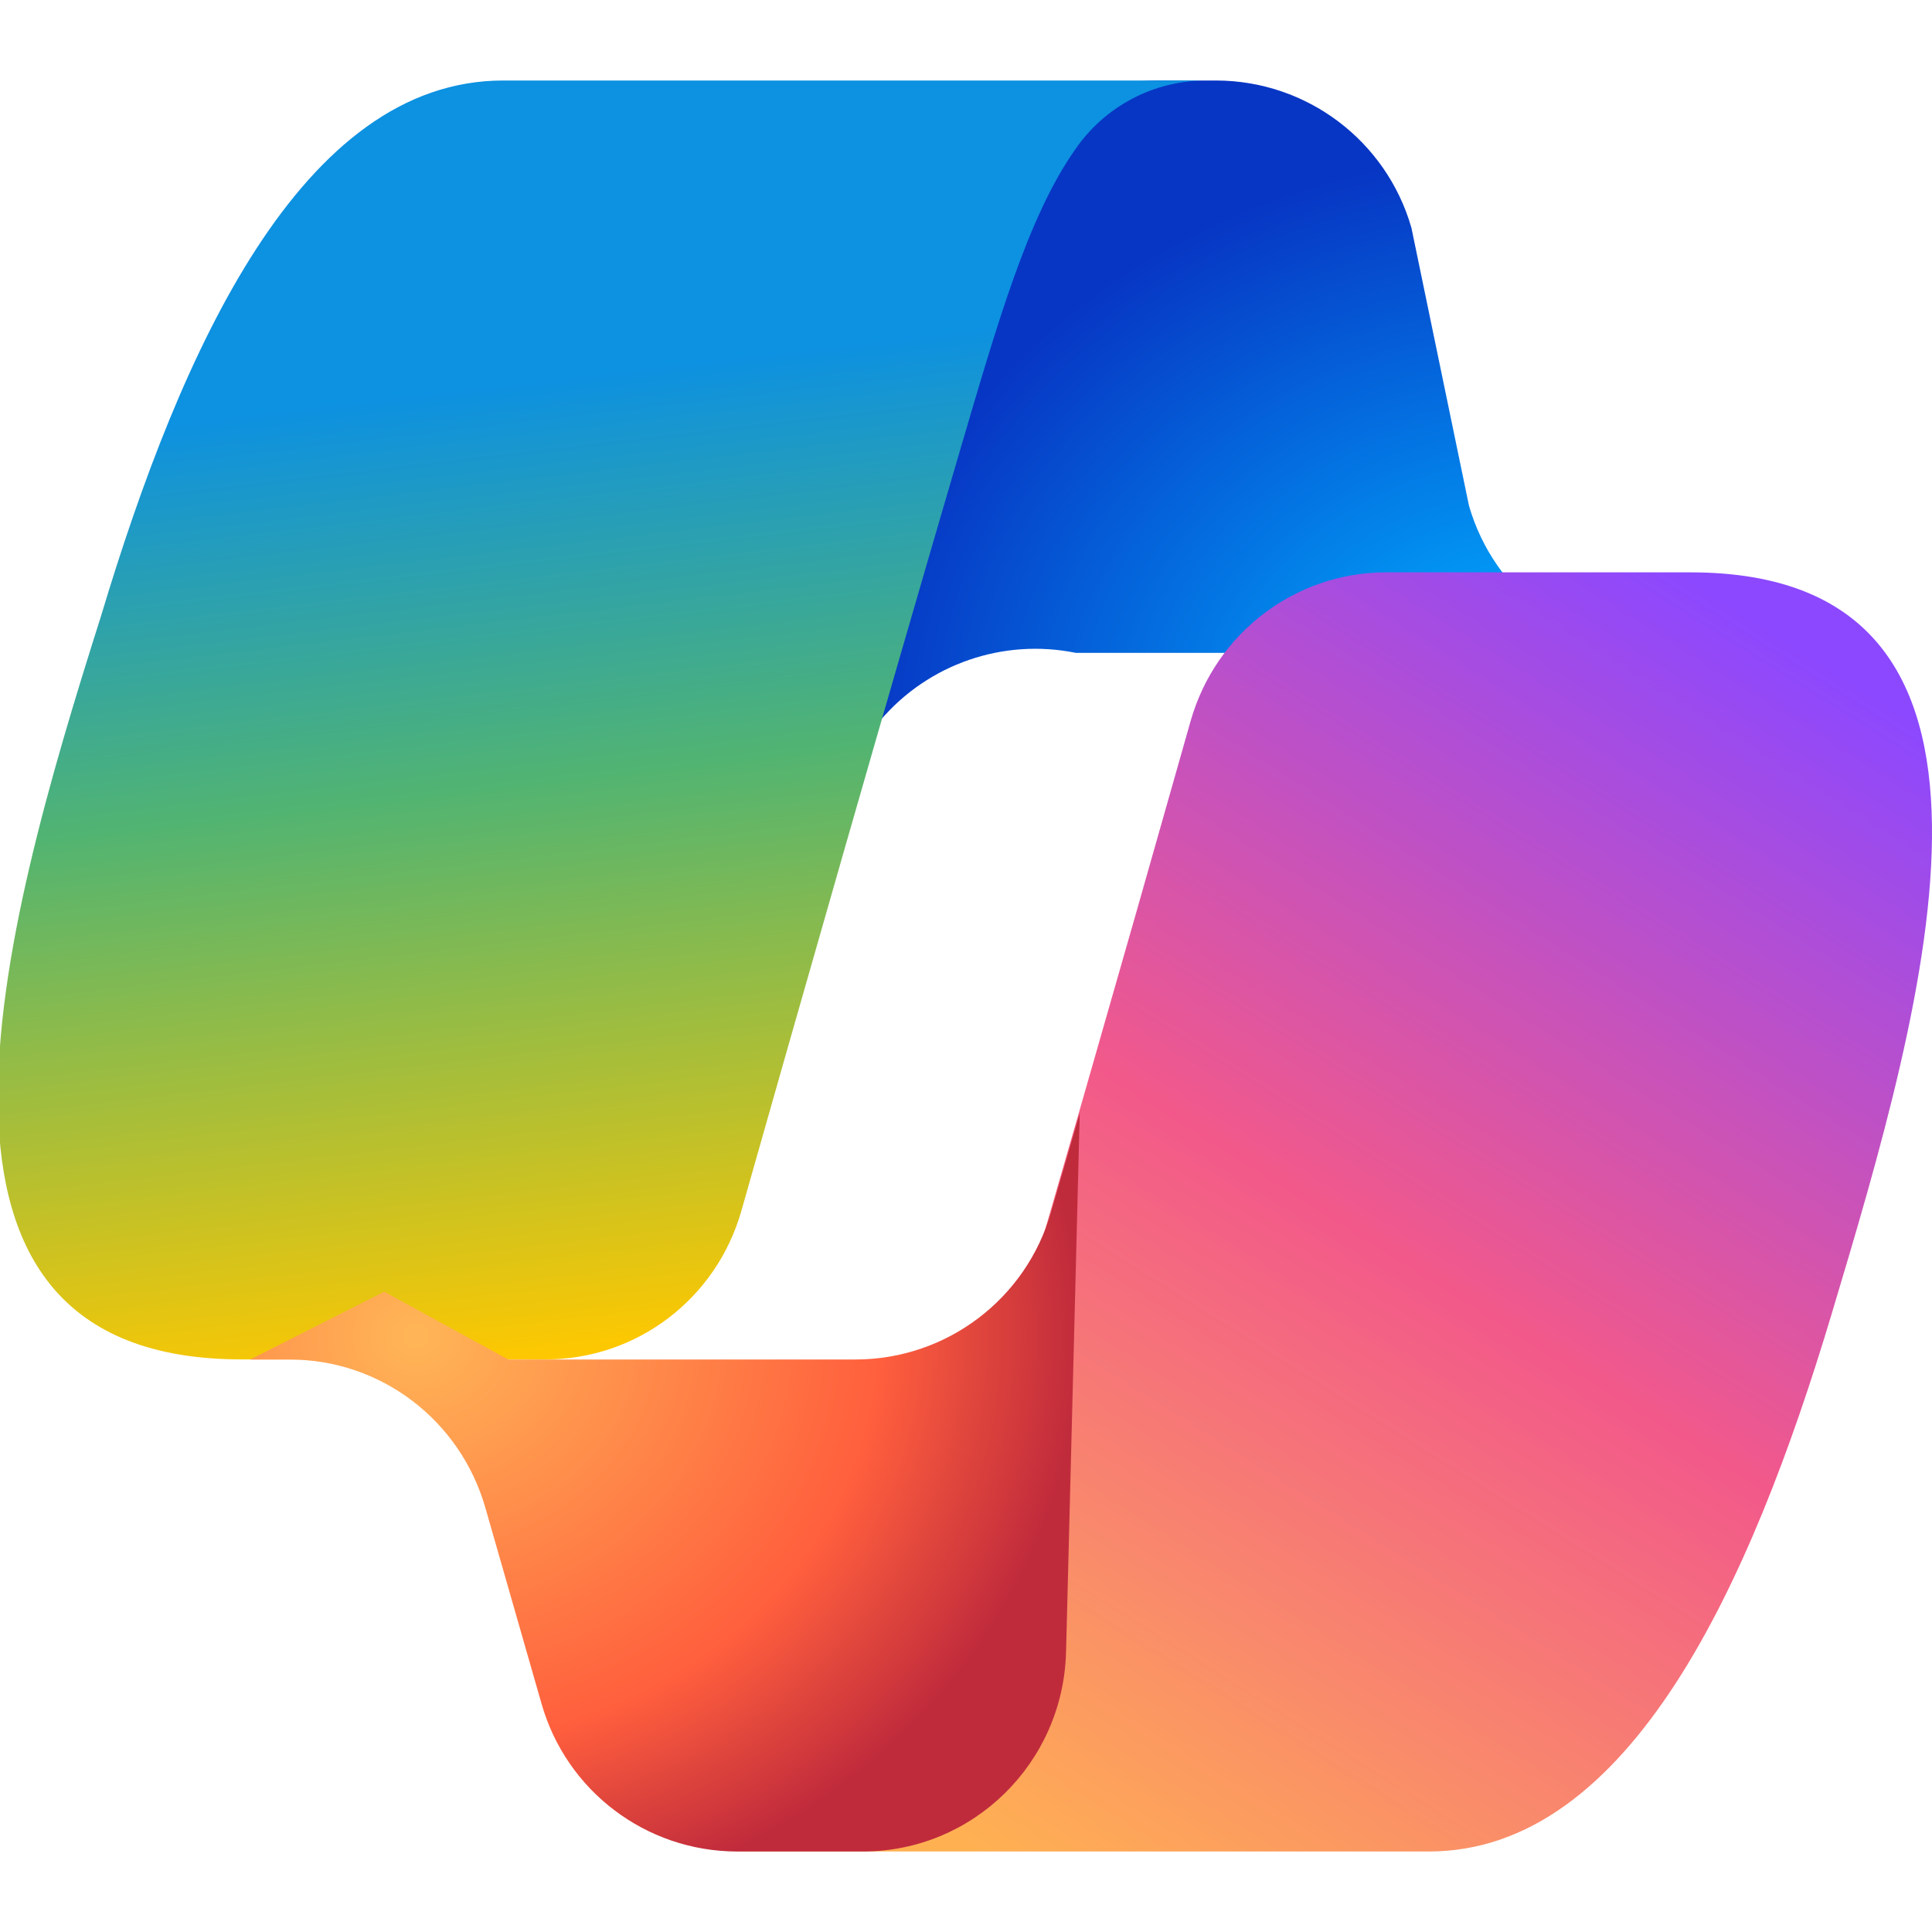
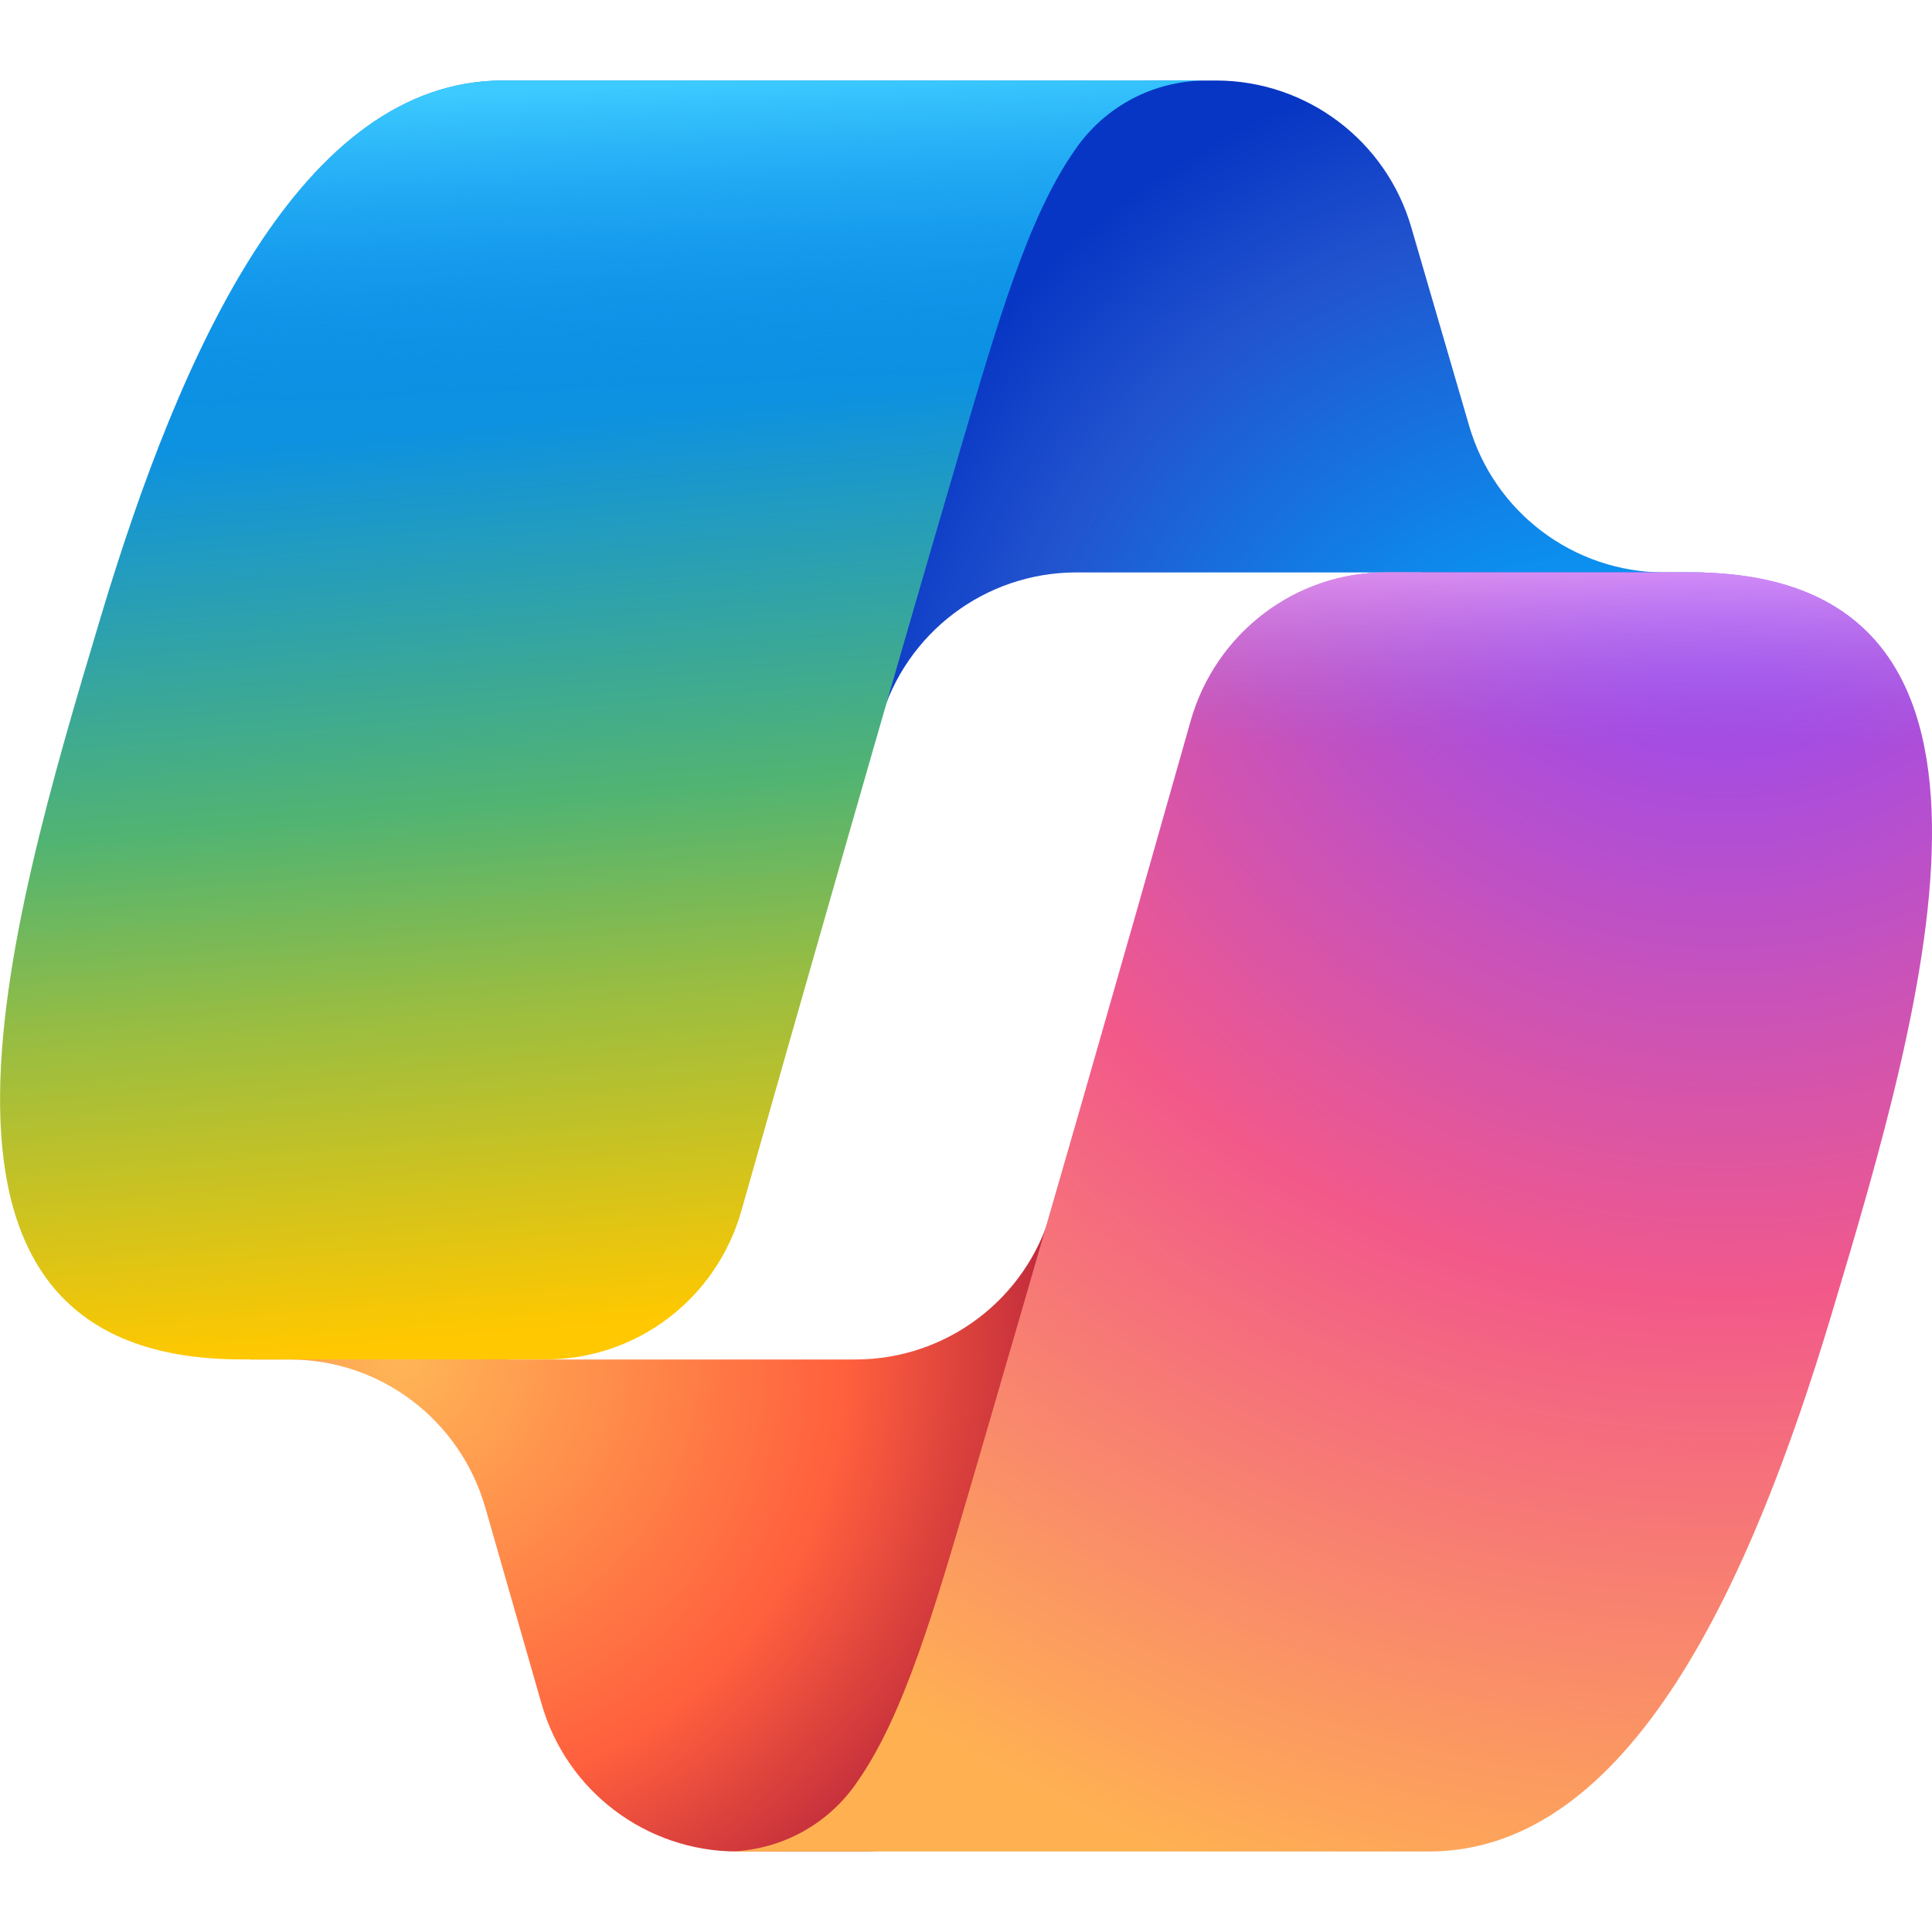
- <svg xmlns="http://www.w3.org/2000/svg" viewBox="0 0 24 24" aria-hidden="true">
+ <svg xmlns="http://www.w3.org/2000/svg" height="1em" style="flex:none;line-height:1" viewBox="0 0 24 24" width="1em">
+   <path d="M17.533 1.829A2.528 2.528 0 0015.11 0h-.737a2.531 2.531 0 00-2.484 2.087l-1.263 6.937.314-1.08a2.528 2.528 0 012.424-1.833h4.284l1.797.706 1.731-.706h-.505a2.528 2.528 0 01-2.423-1.829l-.715-2.453z" fill="url(#lobe-icons-copilot-0-_R_0_)" transform="translate(0 1)" />
+   <path d="M6.726 20.16A2.528 2.528 0 009.152 22h1.566c1.37 0 2.49-1.1 2.525-2.48l.17-6.69-.357 1.228a2.528 2.528 0 01-2.423 1.83h-4.32l-1.54-.842-1.667.843h.497c1.124 0 2.113.75 2.426 1.84l.697 2.432z" fill="url(#lobe-icons-copilot-1-_R_0_)" transform="translate(0 1)" />
+   <path d="M15 0H6.252c-2.5 0-4 3.331-5 6.662-1.184 3.947-2.734 9.225 1.75 9.225H6.78c1.13 0 2.12-.753 2.43-1.847.657-2.317 1.809-6.359 2.713-9.436.46-1.563.842-2.906 1.43-3.742A1.97 1.97 0 0115 0" fill="url(#lobe-icons-copilot-2-_R_0_)" transform="translate(0 1)" />
+   <path d="M15 0H6.252c-2.5 0-4 3.331-5 6.662-1.184 3.947-2.734 9.225 1.75 9.225H6.78c1.13 0 2.12-.753 2.43-1.847.657-2.317 1.809-6.359 2.713-9.436.46-1.563.842-2.906 1.43-3.742A1.97 1.97 0 0115 0" fill="url(#lobe-icons-copilot-3-_R_0_)" transform="translate(0 1)" />
+   <path d="M9 22h8.749c2.5 0 4-3.332 5-6.663 1.184-3.948 2.734-9.227-1.75-9.227H17.22c-1.129 0-2.12.754-2.43 1.848a1149.2 1149.2 0 01-2.713 9.437c-.46 1.564-.842 2.907-1.43 3.743A1.97 1.97 0 019 22" fill="url(#lobe-icons-copilot-4-_R_0_)" transform="translate(0 1)" />
+   <path d="M9 22h8.749c2.5 0 4-3.332 5-6.663 1.184-3.948 2.734-9.227-1.75-9.227H17.22c-1.129 0-2.12.754-2.43 1.848a1149.2 1149.2 0 01-2.713 9.437c-.46 1.564-.842 2.907-1.43 3.743A1.97 1.97 0 019 22" fill="url(#lobe-icons-copilot-5-_R_0_)" transform="translate(0 1)" />
  <defs>
-     <linearGradient id="gg-copilot-a" x1="40%" y1="10%" x2="50%" y2="100%">
-       <stop offset="15%" stop-color="#0D91E1" />
-       <stop offset="50%" stop-color="#52B471" />
-       <stop offset="100%" stop-color="#FFC800" />
-     </linearGradient>
-     <linearGradient id="gg-copilot-b" x1="80%" y1="0%" x2="20%" y2="100%">
-       <stop offset="0%" stop-color="#8C48FF" />
-       <stop offset="50%" stop-color="#F2598A" />
-       <stop offset="100%" stop-color="#FFB152" />
-     </linearGradient>
-     <radialGradient id="gg-copilot-c" cx="80%" cy="90%" r="80%">
-       <stop offset="10%" stop-color="#00AEFF" />
+     <radialGradient cx="85.44%" cy="100.653%" fx="85.44%" fy="100.653%" gradientTransform="scale(-.8553 -1) rotate(50.927 2.041 -1.946)" id="lobe-icons-copilot-0-_R_0_" r="105.116%">
+       <stop offset="9.6%" stop-color="#00AEFF" />
+       <stop offset="77.3%" stop-color="#2253CE" />
      <stop offset="100%" stop-color="#0736C4" />
    </radialGradient>
-     <radialGradient id="gg-copilot-d" cx="20%" cy="30%" r="80%">
+     <radialGradient cx="18.143%" cy="32.928%" fx="18.143%" fy="32.928%" gradientTransform="scale(.8897 1) rotate(52.069 .193 .352)" id="lobe-icons-copilot-1-_R_0_" r="95.612%">
      <stop offset="0%" stop-color="#FFB657" />
-       <stop offset="70%" stop-color="#FF5F3D" />
-       <stop offset="100%" stop-color="#C02B3C" />
+       <stop offset="63.4%" stop-color="#FF5F3D" />
+       <stop offset="92.3%" stop-color="#C02B3C" />
    </radialGradient>
+     <radialGradient cx="82.987%" cy="-9.792%" fx="82.987%" fy="-9.792%" gradientTransform="scale(-1 -.9441) rotate(-70.872 .142 1.17)" id="lobe-icons-copilot-4-_R_0_" r="140.622%">
+       <stop offset="6.6%" stop-color="#8C48FF" />
+       <stop offset="50%" stop-color="#F2598A" />
+       <stop offset="89.6%" stop-color="#FFB152" />
+     </radialGradient>
+     <linearGradient id="lobe-icons-copilot-2-_R_0_" x1="39.465%" x2="46.884%" y1="12.117%" y2="103.774%">
+       <stop offset="15.6%" stop-color="#0D91E1" />
+       <stop offset="48.7%" stop-color="#52B471" />
+       <stop offset="65.2%" stop-color="#98BD42" />
+       <stop offset="93.7%" stop-color="#FFC800" />
+     </linearGradient>
+     <linearGradient id="lobe-icons-copilot-3-_R_0_" x1="45.949%" x2="50%" y1="0%" y2="100%">
+       <stop offset="0%" stop-color="#3DCBFF" />
+       <stop offset="24.7%" stop-color="#0588F7" stop-opacity="0" />
+     </linearGradient>
+     <linearGradient id="lobe-icons-copilot-5-_R_0_" x1="83.507%" x2="83.453%" y1="-6.106%" y2="21.131%">
+       <stop offset="5.8%" stop-color="#F8ADFA" />
+       <stop offset="70.8%" stop-color="#A86EDD" stop-opacity="0" />
+     </linearGradient>
  </defs>
-   <path fill="url(#gg-copilot-c)" d="M17.533 2.829A2.528 2.528 0 0 0 15.11 1h-.737a2.531 2.531 0 0 0-2.484 2.087l-1.263 6.937.314-1.08A2.528 2.528 0 0 1 13.364 8.11h4.284l1.797.706 1.731-.706h-.505a2.528 2.528 0 0 1-2.423-1.829z" />
-   <path fill="url(#gg-copilot-a)" d="M15 1H6.252C3.752 1 2.252 4.331 1.252 7.662-0.0 11.609-1.482 16.887 3.002 16.887H6.78c1.13 0 2.12-.753 2.43-1.847.657-2.317 1.809-6.359 2.713-9.436C12.383 4.041 12.765 2.698 13.353 1.862A1.97 1.97 0 0 1 15 1" />
-   <path fill="url(#gg-copilot-b)" d="M9 23h8.749c2.5 0 4-3.332 5-6.663 1.184-3.948 2.734-9.227-1.75-9.227H17.22c-1.129 0-2.12.754-2.43 1.848a1149 1149 0 0 1-2.713 9.437c-.46 1.564-.842 2.907-1.43 3.743A1.97 1.97 0 0 1 9 23" />
-   <path fill="url(#gg-copilot-d)" d="M6.726 21.16A2.528 2.528 0 0 0 9.152 23h1.566c1.37 0 2.49-1.1 2.525-2.48l.17-6.69-.357 1.228a2.528 2.528 0 0 1-2.423 1.83H6.313l-1.54-.842-1.667.843h.497c1.124 0 2.113.75 2.426 1.84z" />
</svg>
